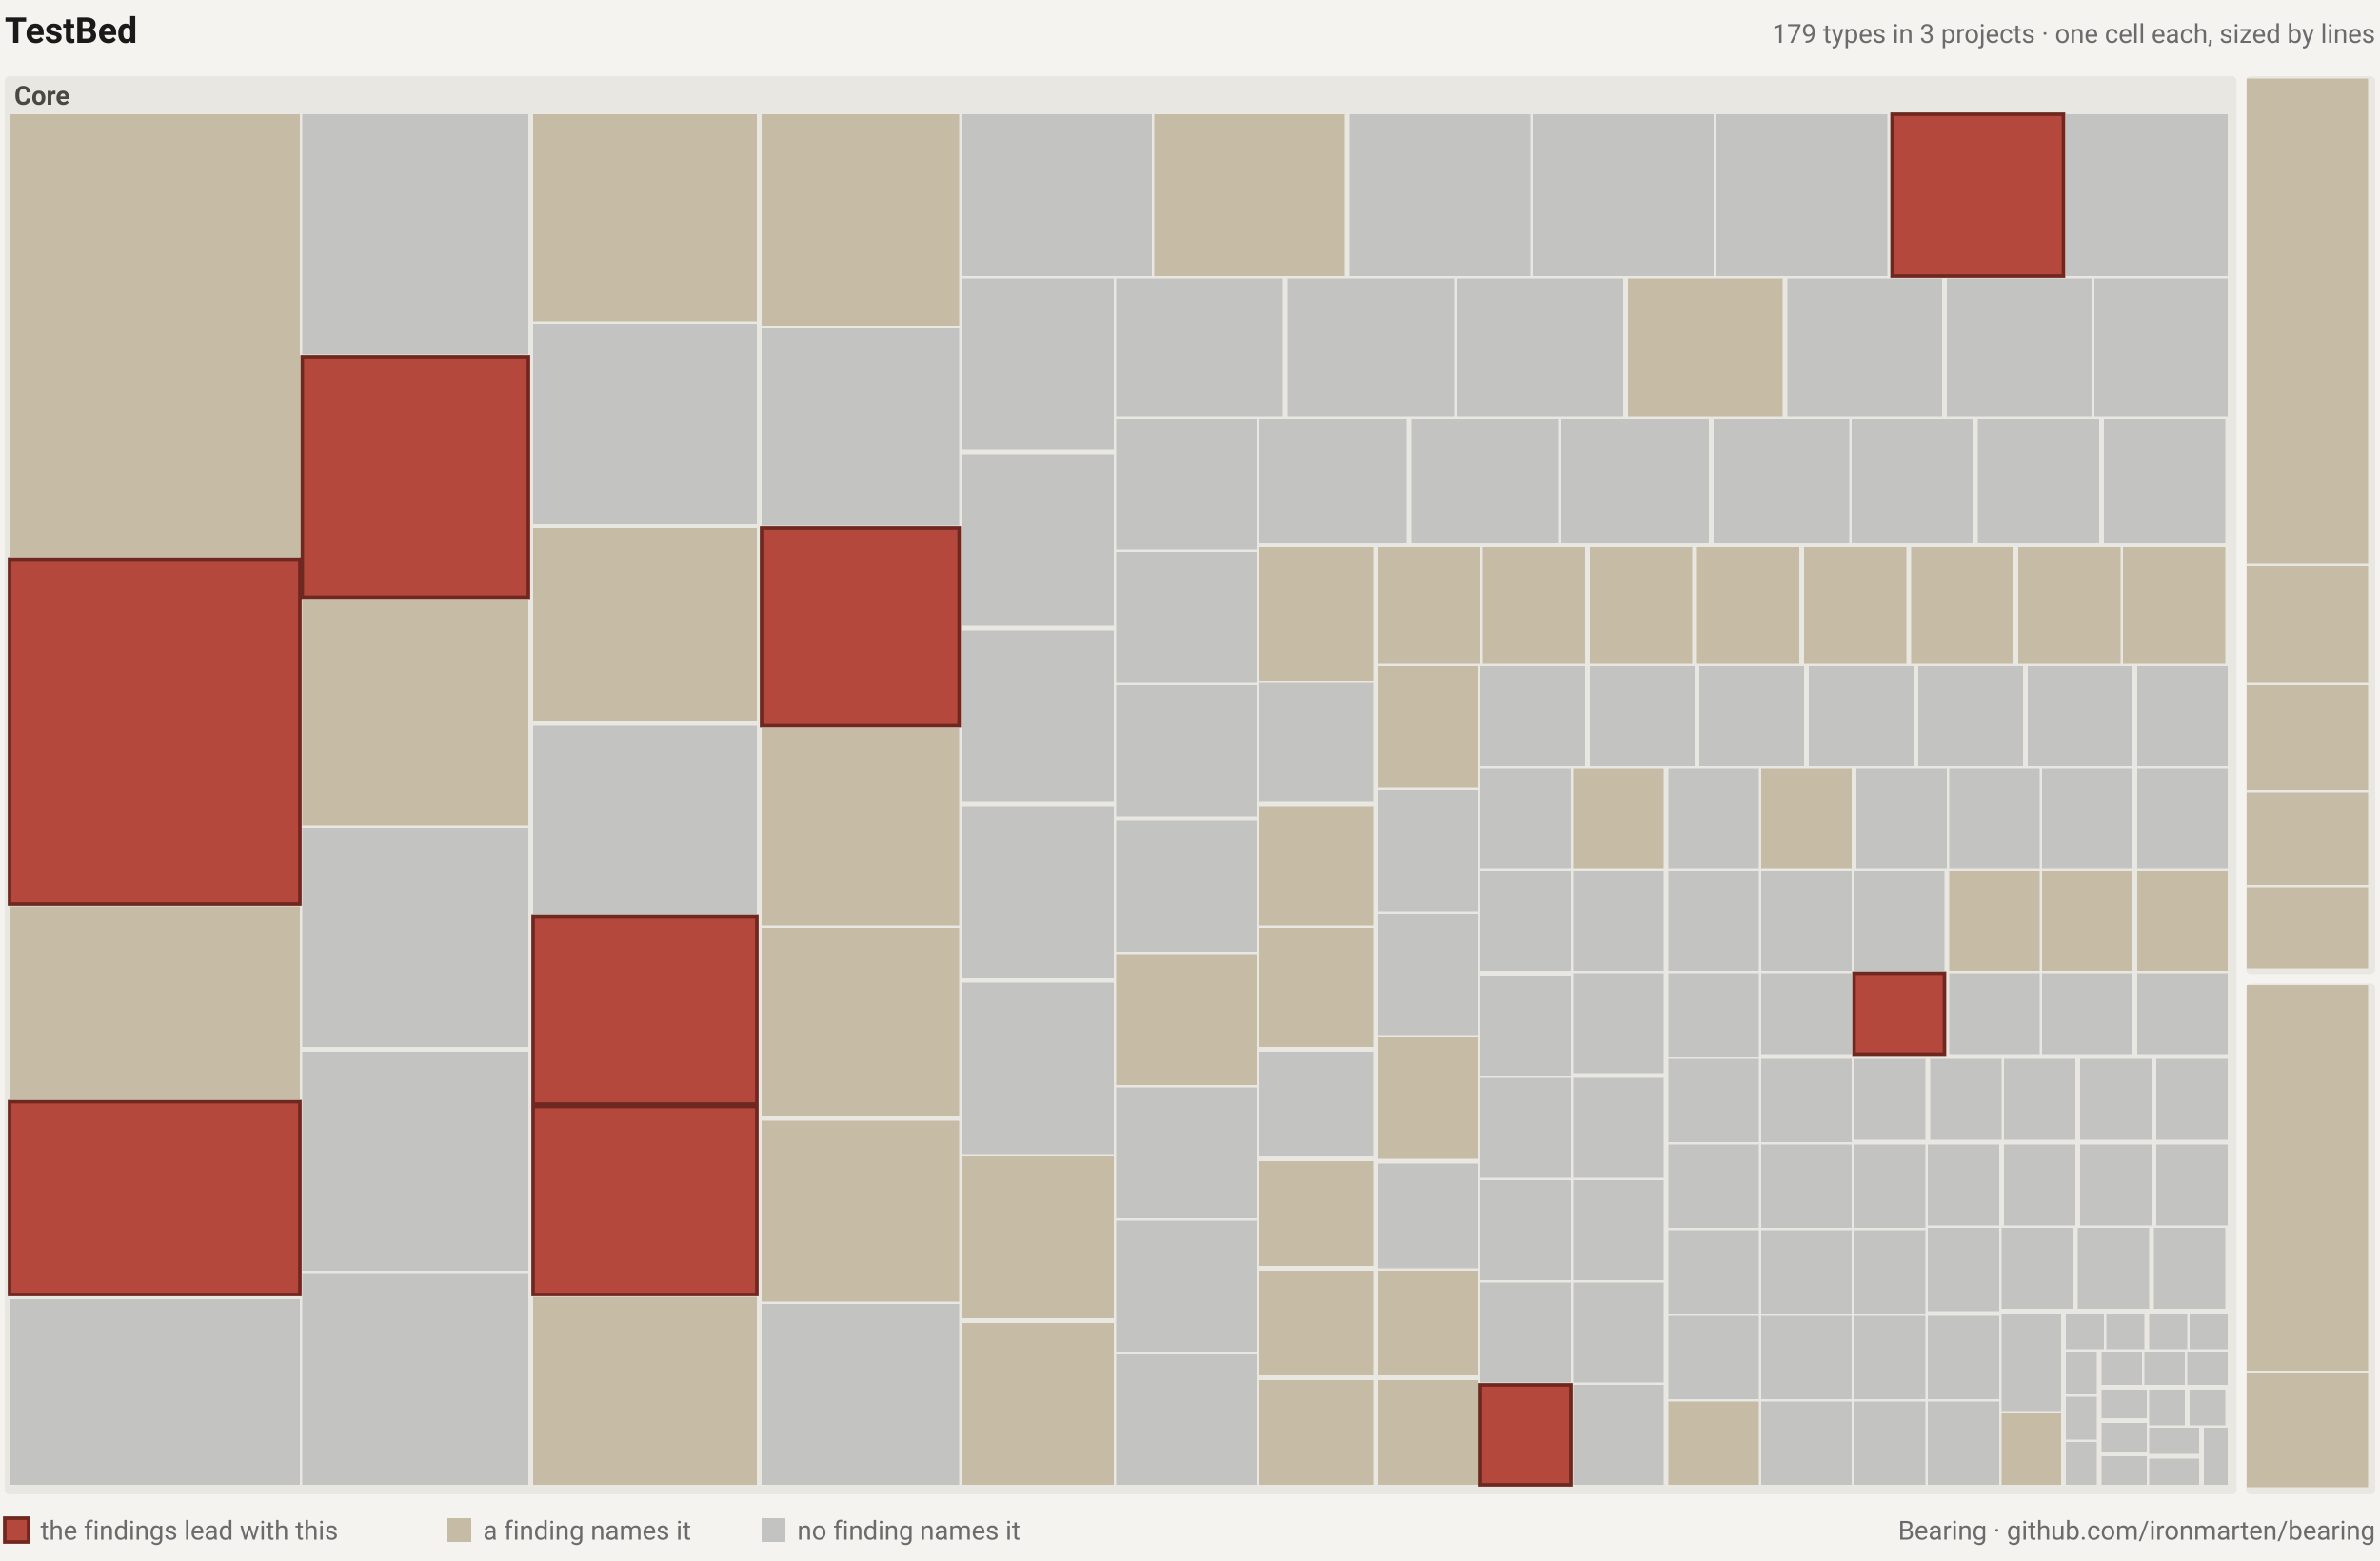
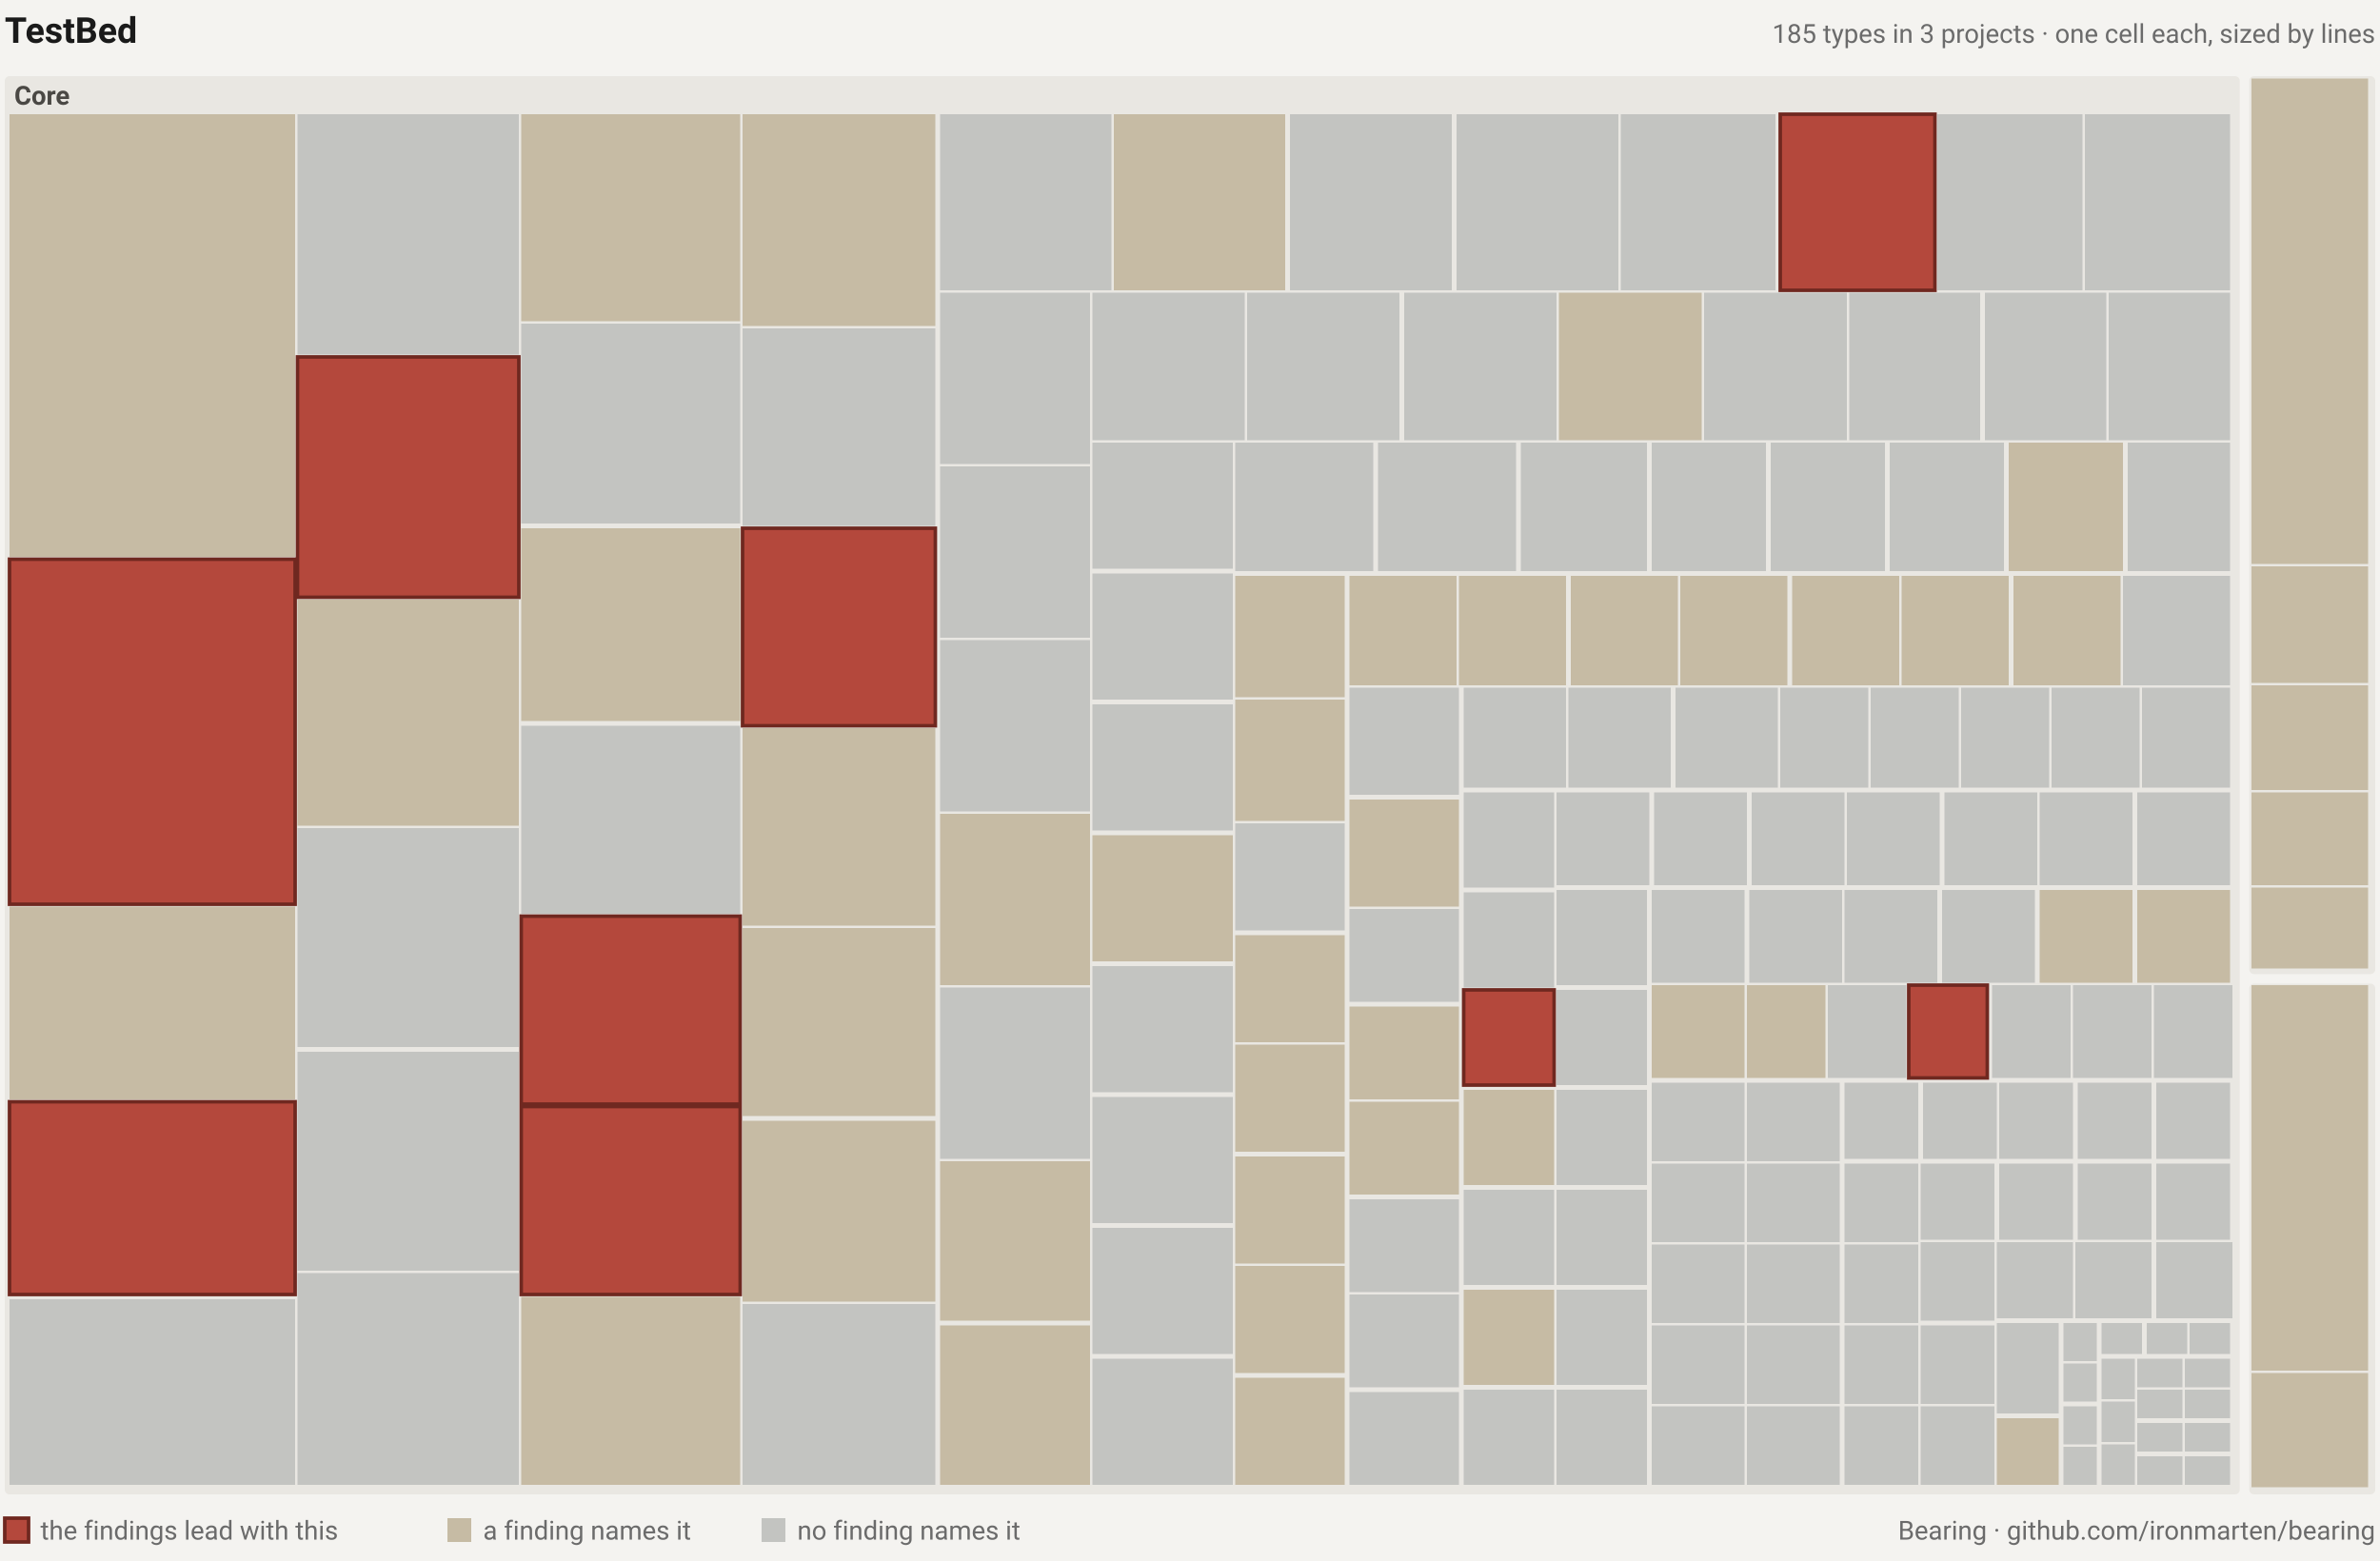
<svg xmlns="http://www.w3.org/2000/svg" class="mo" viewBox="0 0 1000 656" width="1000" height="656" font-family="system-ui,-apple-system,Segoe UI,Roboto,sans-serif">
  <style>
.mo .bg{fill:#f4f3f0}
.mo .bl{fill:#e9e7e2}
.mo .c{fill:#c3c4c1}
.mo .n{fill:#c6bba4}
.mo .f{fill:#b4483c;stroke:#6f2820;stroke-width:1.5}
.mo .pn{font-size:11px;font-weight:600;fill:#4a4844}
.mo .ti{font-size:15px;font-weight:600;fill:#1a1a1a}
.mo .lg{font-size:11px;fill:#6b6b6b}
@media(prefers-color-scheme:dark){.mo .bg{fill:#16171a}.mo .bl{fill:#212329}.mo .c{fill:#42454b}.mo .n{fill:#4d4738}.mo .f{fill:#d9615a;stroke:#f2b3ae}.mo .pn{fill:#a9a7a2}.mo .ti{fill:#e9e8e6}.mo .lg{fill:#9a9a97}}
</style>
  <rect class="bg" width="1000" height="656" />
  <text class="ti" x="2" y="18">TestBed</text>
-   <text class="lg" x="998" y="18" text-anchor="end">179 types in 3 projects · one cell each, sized by lines</text>
-   <rect class="bl" x="2" y="32" width="937.757" height="596" rx="2" />
+   <text class="lg" x="998" y="18" text-anchor="end">185 types in 3 projects · one cell each, sized by lines</text>
+   <rect class="bl" x="2" y="32" width="939.078" height="596" rx="2" />
  <text class="pn" x="6" y="44">Core</text>
-   <rect class="bl" x="943.757" y="32" width="54.243" height="377.356" rx="2" />
-   <rect class="bl" x="943.757" y="413.356" width="54.243" height="214.644" rx="2" />
-   <path class="c" d="M4 546h122v78h-122zM127 48h95v101h-95zM127 348h95v92h-95zM127 442h95v92h-95zM127 535h95v89h-95zM224 136h94v84h-94zM224 305h94v79h-94zM320 138h83v83h-83zM320 548h83v76h-83zM404 48h80v68h-80zM567 48h76v68h-76zM644 48h76v68h-76zM721 48h72v68h-72zM868 48h68v68h-68zM404 117h64v72h-64zM404 191h64v72h-64zM404 265h64v72h-64zM404 339h64v72h-64zM404 413h64v72h-64zM469 117h70v58h-70zM541 117h70v58h-70zM612 117h70v58h-70zM751 117h65v58h-65zM818 117h61v58h-61zM880 117h56v58h-56zM469 176h59v55h-59zM469 232h59v55h-59zM469 288h59v55h-59zM469 345h59v55h-59zM469 457h59v55h-59zM469 513h59v55h-59zM469 569h59v55h-59zM529 176h62v52h-62zM593 176h62v52h-62zM656 176h62v52h-62zM720 176h57v52h-57zM778 176h51v52h-51zM831 176h51v52h-51zM884 176h51v52h-51zM529 287h48v50h-48zM529 442h48v44h-48zM579 332h42v51h-42zM579 384h42v51h-42zM579 489h42v44h-42zM622 280h44v42h-44zM668 280h44v42h-44zM714 280h44v42h-44zM760 280h44v42h-44zM806 280h44v42h-44zM852 280h44v42h-44zM898 280h38v42h-38zM622 323h38v42h-38zM622 366h38v42h-38zM622 410h38v42h-38zM622 453h38v42h-38zM622 496h38v42h-38zM622 539h38v42h-38zM701 323h38v42h-38zM780 323h38v42h-38zM819 323h38v42h-38zM858 323h38v42h-38zM898 323h38v42h-38zM661 366h38v42h-38zM661 409h38v42h-38zM661 453h38v42h-38zM661 496h38v42h-38zM661 539h38v42h-38zM661 582h38v42h-38zM701 366h38v42h-38zM740 366h38v42h-38zM779 366h38v42h-38zM701 409h38v35h-38zM701 445h38v35h-38zM701 481h38v35h-38zM701 517h38v35h-38zM701 553h38v35h-38zM740 409h38v34h-38zM819 409h38v34h-38zM858 409h38v34h-38zM898 409h38v34h-38zM740 445h38v35h-38zM740 481h38v35h-38zM740 517h38v35h-38zM740 553h38v35h-38zM740 589h38v35h-38zM779 445h30v34h-30zM811 445h30v34h-30zM842 445h30v34h-30zM874 445h30v34h-30zM906 445h30v34h-30zM779 481h30v35h-30zM779 517h30v35h-30zM779 553h30v35h-30zM779 589h30v35h-30zM810 481h30v34h-30zM842 481h30v34h-30zM874 481h30v34h-30zM906 481h30v34h-30zM810 516h30v35h-30zM810 553h30v35h-30zM810 589h30v35h-30zM841 516h30v34h-30zM873 516h30v34h-30zM905 516h30v34h-30zM841 552h25v41h-25zM868 552h16v15h-16zM885 552h16v15h-16zM903 552h16v15h-16zM920 552h16v15h-16zM868 568h13v18h-13zM868 587h13v18h-13zM868 606h13v18h-13zM883 568h17v14h-17zM901 568h17v14h-17zM919 568h17v14h-17zM883 584h19v12h-19zM883 598h19v12h-19zM883 612h19v12h-19zM903 584h15v15h-15zM920 584h15v15h-15zM903 600h21v11h-21zM903 613h21v11h-21zM926 600h10v24h-10z" />
-   <path class="n" d="M4 48h122v186h-122zM4 381h122v81h-122zM127 252h95v95h-95zM224 48h94v87h-94zM224 222h94v81h-94zM224 545h94v79h-94zM320 48h83v89h-83zM320 306h83v83h-83zM320 390h83v79h-83zM320 471h83v76h-83zM485 48h80v68h-80zM404 486h64v68h-64zM404 556h64v68h-64zM684 117h65v58h-65zM469 401h59v55h-59zM529 230h48v56h-48zM529 339h48v50h-48zM529 390h48v50h-48zM529 488h48v44h-48zM529 534h48v44h-48zM529 580h48v44h-48zM579 230h43v49h-43zM623 230h43v49h-43zM668 230h43v49h-43zM713 230h43v49h-43zM758 230h43v49h-43zM803 230h43v49h-43zM848 230h43v49h-43zM892 230h43v49h-43zM579 280h42v51h-42zM579 436h42v51h-42zM579 534h42v44h-42zM579 580h42v44h-42zM661 323h38v42h-38zM740 323h38v42h-38zM819 366h38v42h-38zM858 366h38v42h-38zM898 366h38v42h-38zM701 589h38v35h-38zM841 594h25v30h-25zM944 33h51v204h-51zM944 238h51v49h-51zM944 288h51v44h-51zM944 333h51v39h-51zM944 373h51v34h-51zM944 414h51v162h-51zM944 577h51v48h-51z" />
-   <path class="f" d="M4 235h122v145h-122zM4 463h122v81h-122zM127 150h95v101h-95zM224 385h94v79h-94zM224 465h94v79h-94zM320 222h83v83h-83zM795 48h72v68h-72zM622 582h38v42h-38zM779 409h38v34h-38z" />
+   <rect class="bl" x="945.078" y="32" width="52.922" height="377.356" rx="2" />
+   <rect class="bl" x="945.078" y="413.356" width="52.922" height="214.644" rx="2" />
+   <path class="c" d="M4 546h120v78h-120zM125 48h93v101h-93zM125 348h93v92h-93zM125 442h93v92h-93zM125 535h93v89h-93zM219 136h92v84h-92zM219 305h92v79h-92zM312 138h81v83h-81zM312 548h81v76h-81zM395 48h72v74h-72zM542 48h68v74h-68zM612 48h68v74h-68zM681 48h65v74h-65zM814 48h61v74h-61zM876 48h61v74h-61zM395 123h63v72h-63zM395 196h63v72h-63zM395 269h63v72h-63zM395 415h63v72h-63zM459 123h64v62h-64zM524 123h64v62h-64zM590 123h64v62h-64zM716 123h60v62h-60zM777 123h55v62h-55zM834 123h51v62h-51zM886 123h51v62h-51zM459 186h59v53h-59zM459 241h59v53h-59zM459 296h59v53h-59zM459 406h59v53h-59zM459 461h59v53h-59zM459 516h59v53h-59zM459 571h59v53h-59zM519 186h58v54h-58zM579 186h58v54h-58zM639 186h53v54h-53zM694 186h48v54h-48zM744 186h48v54h-48zM794 186h48v54h-48zM894 186h43v54h-43zM519 346h46v45h-46zM892 242h45v46h-45zM567 289h46v45h-46zM567 382h46v39h-46zM567 504h46v39h-46zM567 544h46v39h-46zM567 585h46v39h-46zM615 289h43v42h-43zM659 289h43v42h-43zM704 289h43v42h-43zM748 289h37v42h-37zM786 289h37v42h-37zM824 289h37v42h-37zM862 289h37v42h-37zM900 289h37v42h-37zM615 333h38v40h-38zM615 375h38v40h-38zM615 500h38v40h-38zM615 584h38v40h-38zM654 333h39v39h-39zM695 333h39v39h-39zM736 333h39v39h-39zM776 333h39v39h-39zM817 333h39v39h-39zM857 333h39v39h-39zM898 333h39v39h-39zM654 374h38v40h-38zM654 416h38v40h-38zM654 458h38v40h-38zM654 500h38v40h-38zM654 542h38v40h-38zM654 584h38v40h-38zM694 374h39v39h-39zM735 374h39v39h-39zM775 374h39v39h-39zM816 374h39v39h-39zM694 455h39v33h-39zM694 489h39v33h-39zM694 523h39v33h-39zM694 557h39v33h-39zM694 591h39v33h-39zM768 414h33v39h-33zM837 414h33v39h-33zM871 414h33v39h-33zM905 414h33v39h-33zM734 455h39v33h-39zM734 489h39v33h-39zM734 523h39v33h-39zM734 557h39v33h-39zM734 591h39v33h-39zM775 455h31v32h-31zM808 455h31v32h-31zM840 455h31v32h-31zM873 455h31v32h-31zM906 455h31v32h-31zM775 489h31v33h-31zM775 523h31v33h-31zM775 557h31v33h-31zM775 591h31v33h-31zM807 489h31v32h-31zM840 489h31v32h-31zM873 489h31v32h-31zM906 489h31v32h-31zM807 522h31v33h-31zM807 557h31v33h-31zM807 591h31v33h-31zM839 522h32v32h-32zM872 522h32v32h-32zM906 522h32v32h-32zM839 556h26v38h-26zM867 556h14v16h-14zM867 573h14v16h-14zM867 591h14v16h-14zM867 608h14v16h-14zM883 556h17v13h-17zM902 556h17v13h-17zM920 556h17v13h-17zM883 571h14v17h-14zM883 589h14v17h-14zM883 607h14v17h-14zM898 571h19v12h-19zM918 571h19v12h-19zM898 584h19v12h-19zM918 584h19v12h-19zM898 598h19v12h-19zM898 612h19v12h-19zM918 598h19v12h-19zM918 612h19v12h-19z" />
+   <path class="n" d="M4 48h120v186h-120zM4 381h120v81h-120zM125 252h93v95h-93zM219 48h92v87h-92zM219 222h92v81h-92zM219 545h92v79h-92zM312 48h81v89h-81zM312 306h81v83h-81zM312 390h81v79h-81zM312 471h81v76h-81zM468 48h72v74h-72zM395 342h63v72h-63zM395 488h63v67h-63zM395 557h63v67h-63zM655 123h60v62h-60zM459 351h59v53h-59zM844 186h48v54h-48zM519 242h46v51h-46zM519 294h46v51h-46zM519 393h46v45h-46zM519 439h46v45h-46zM519 486h46v45h-46zM519 532h46v45h-46zM519 579h46v45h-46zM567 242h45v46h-45zM613 242h45v46h-45zM660 242h45v46h-45zM706 242h45v46h-45zM753 242h45v46h-45zM799 242h45v46h-45zM846 242h45v46h-45zM567 336h46v45h-46zM567 423h46v39h-46zM567 463h46v39h-46zM615 458h38v40h-38zM615 542h38v40h-38zM857 374h39v39h-39zM898 374h39v39h-39zM694 414h39v39h-39zM734 414h33v39h-33zM839 596h26v28h-26zM946 33h49v204h-49zM946 238h49v49h-49zM946 288h49v44h-49zM946 333h49v39h-49zM946 373h49v34h-49zM946 414h49v162h-49zM946 577h49v48h-49z" />
+   <path class="f" d="M4 235h120v145h-120zM4 463h120v81h-120zM125 150h93v101h-93zM219 385h92v79h-92zM219 465h92v79h-92zM312 222h81v83h-81zM748 48h65v74h-65zM615 416h38v40h-38zM802 414h33v39h-33z" />
  <rect class="f" x="2" y="638" width="10" height="10" />
  <text class="lg" x="17" y="647">the findings lead with this</text>
  <rect class="n" x="188" y="638" width="10" height="10" />
  <text class="lg" x="203" y="647">a finding names it</text>
  <rect class="c" x="320" y="638" width="10" height="10" />
  <text class="lg" x="335" y="647">no finding names it</text>
  <text class="lg" x="998" y="647" text-anchor="end">Bearing · github.com/ironmarten/bearing</text>
</svg>
